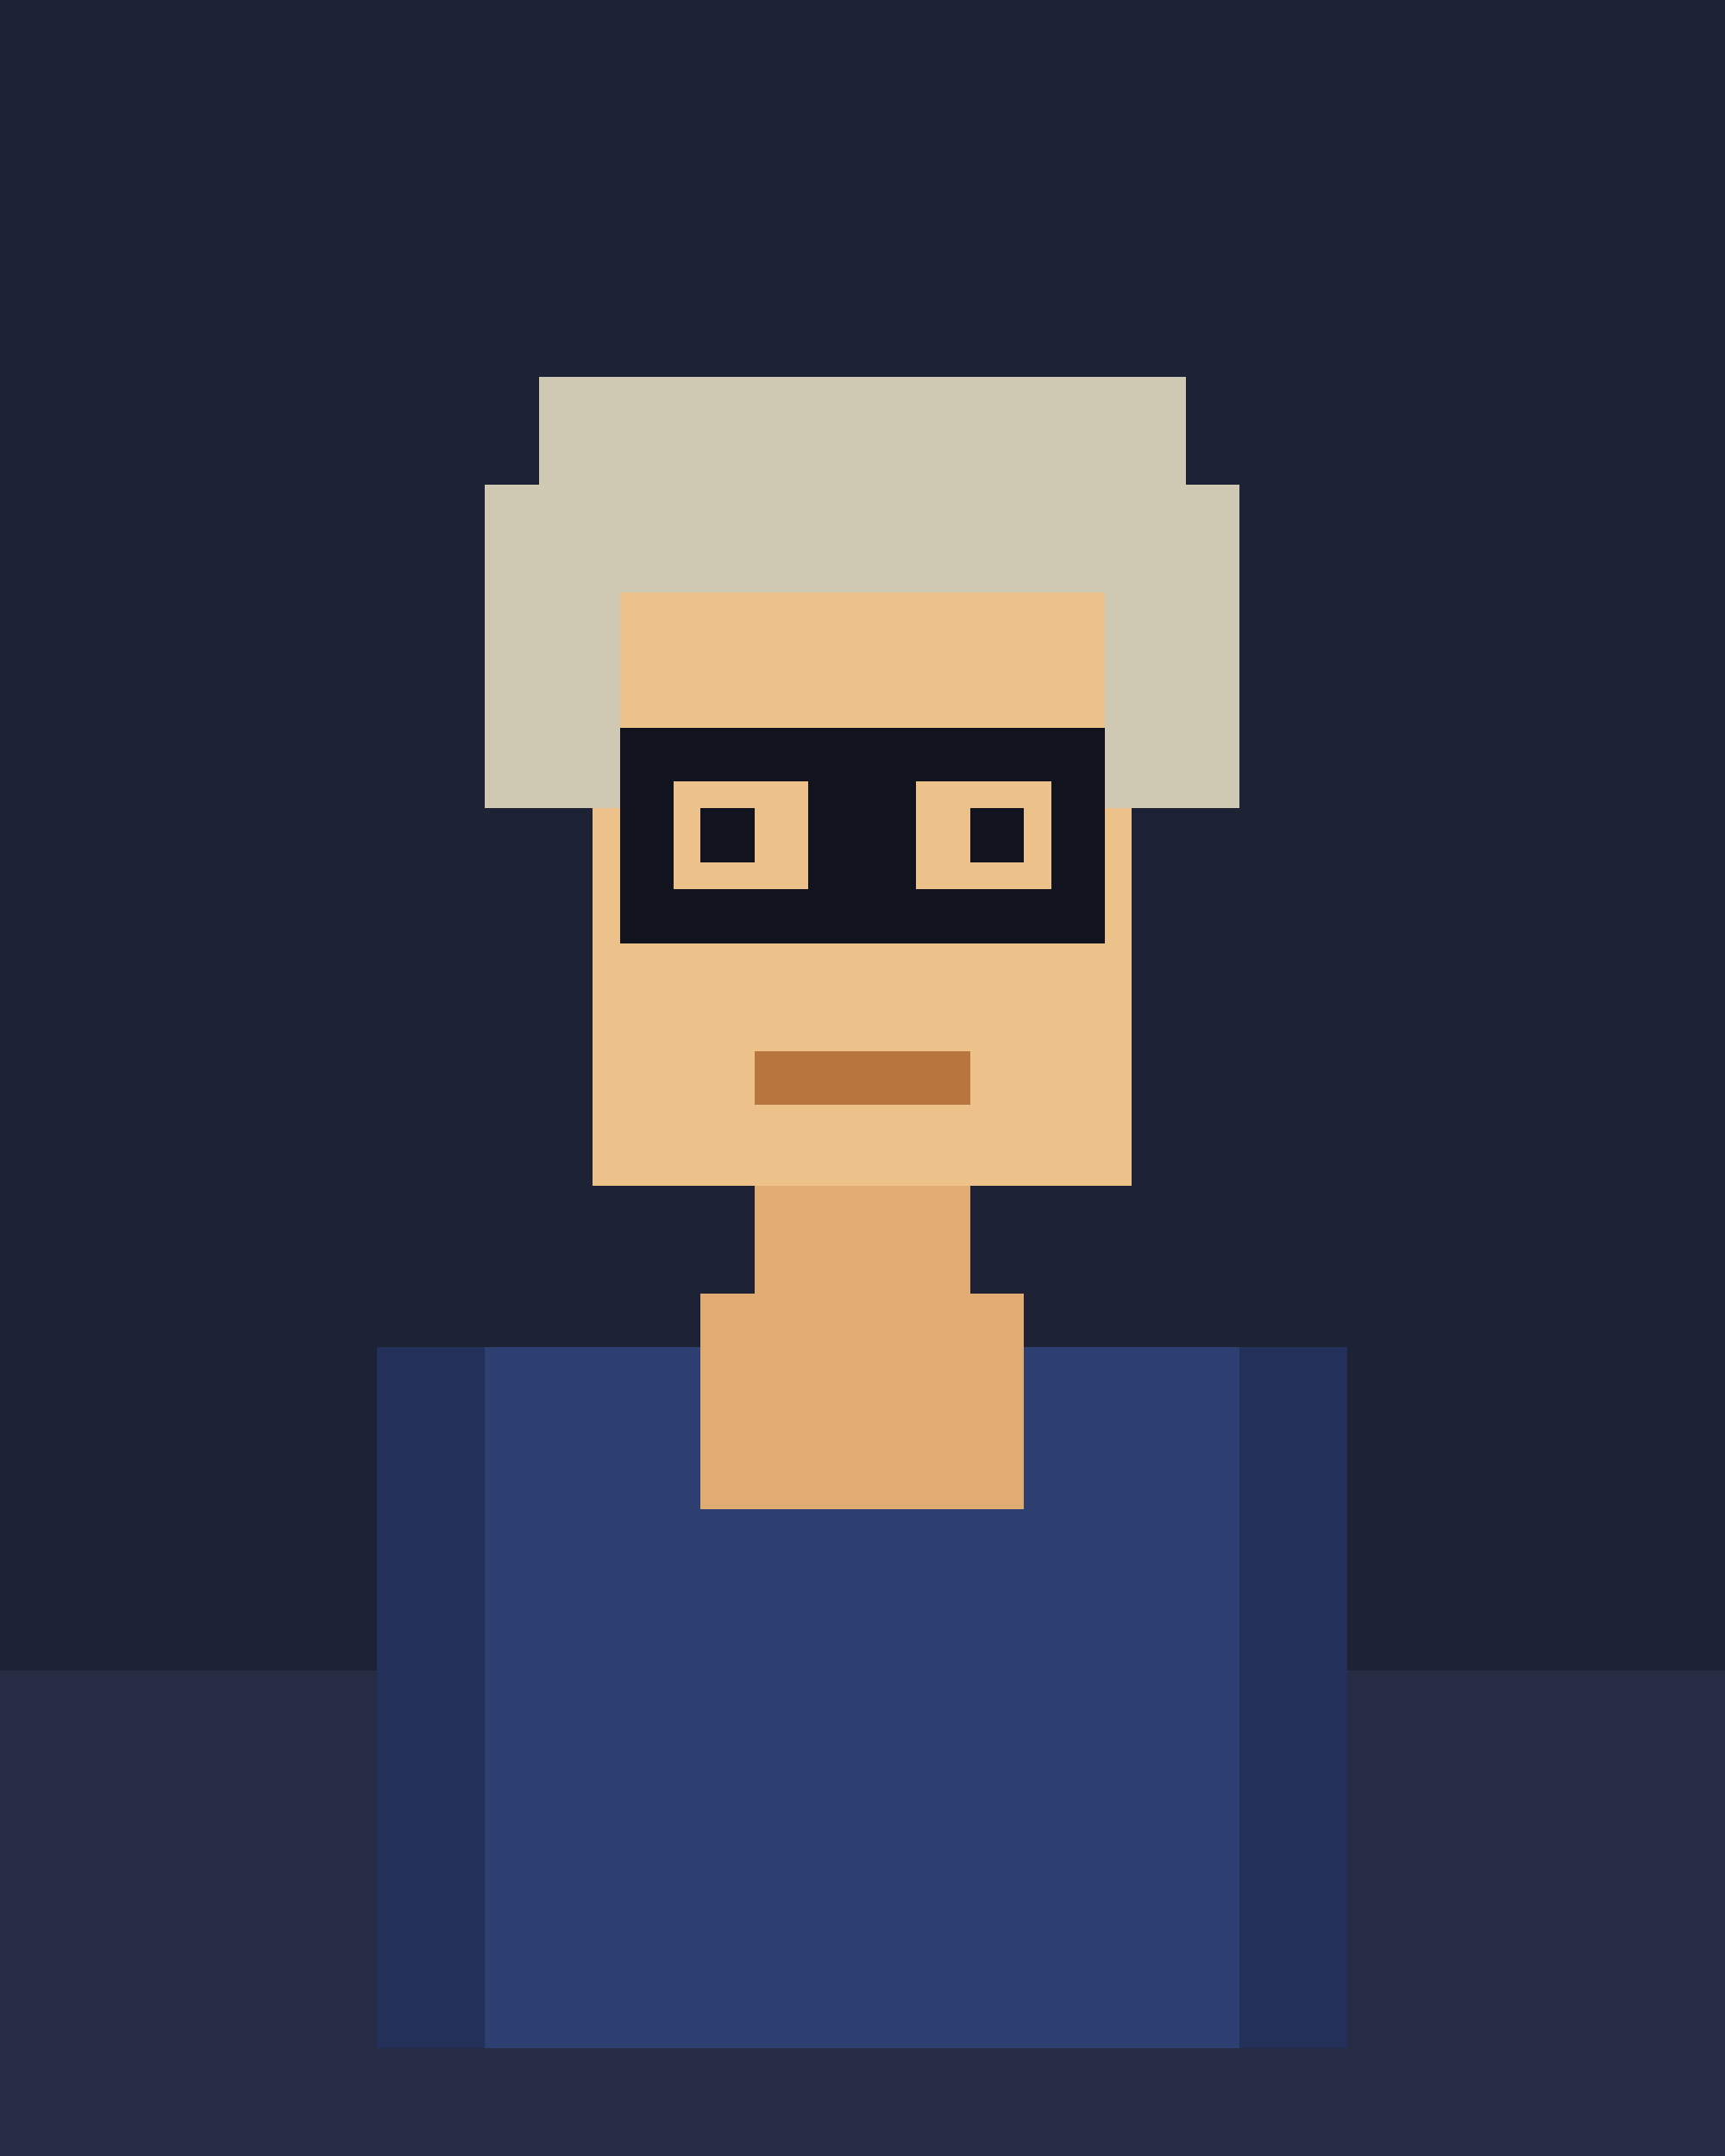
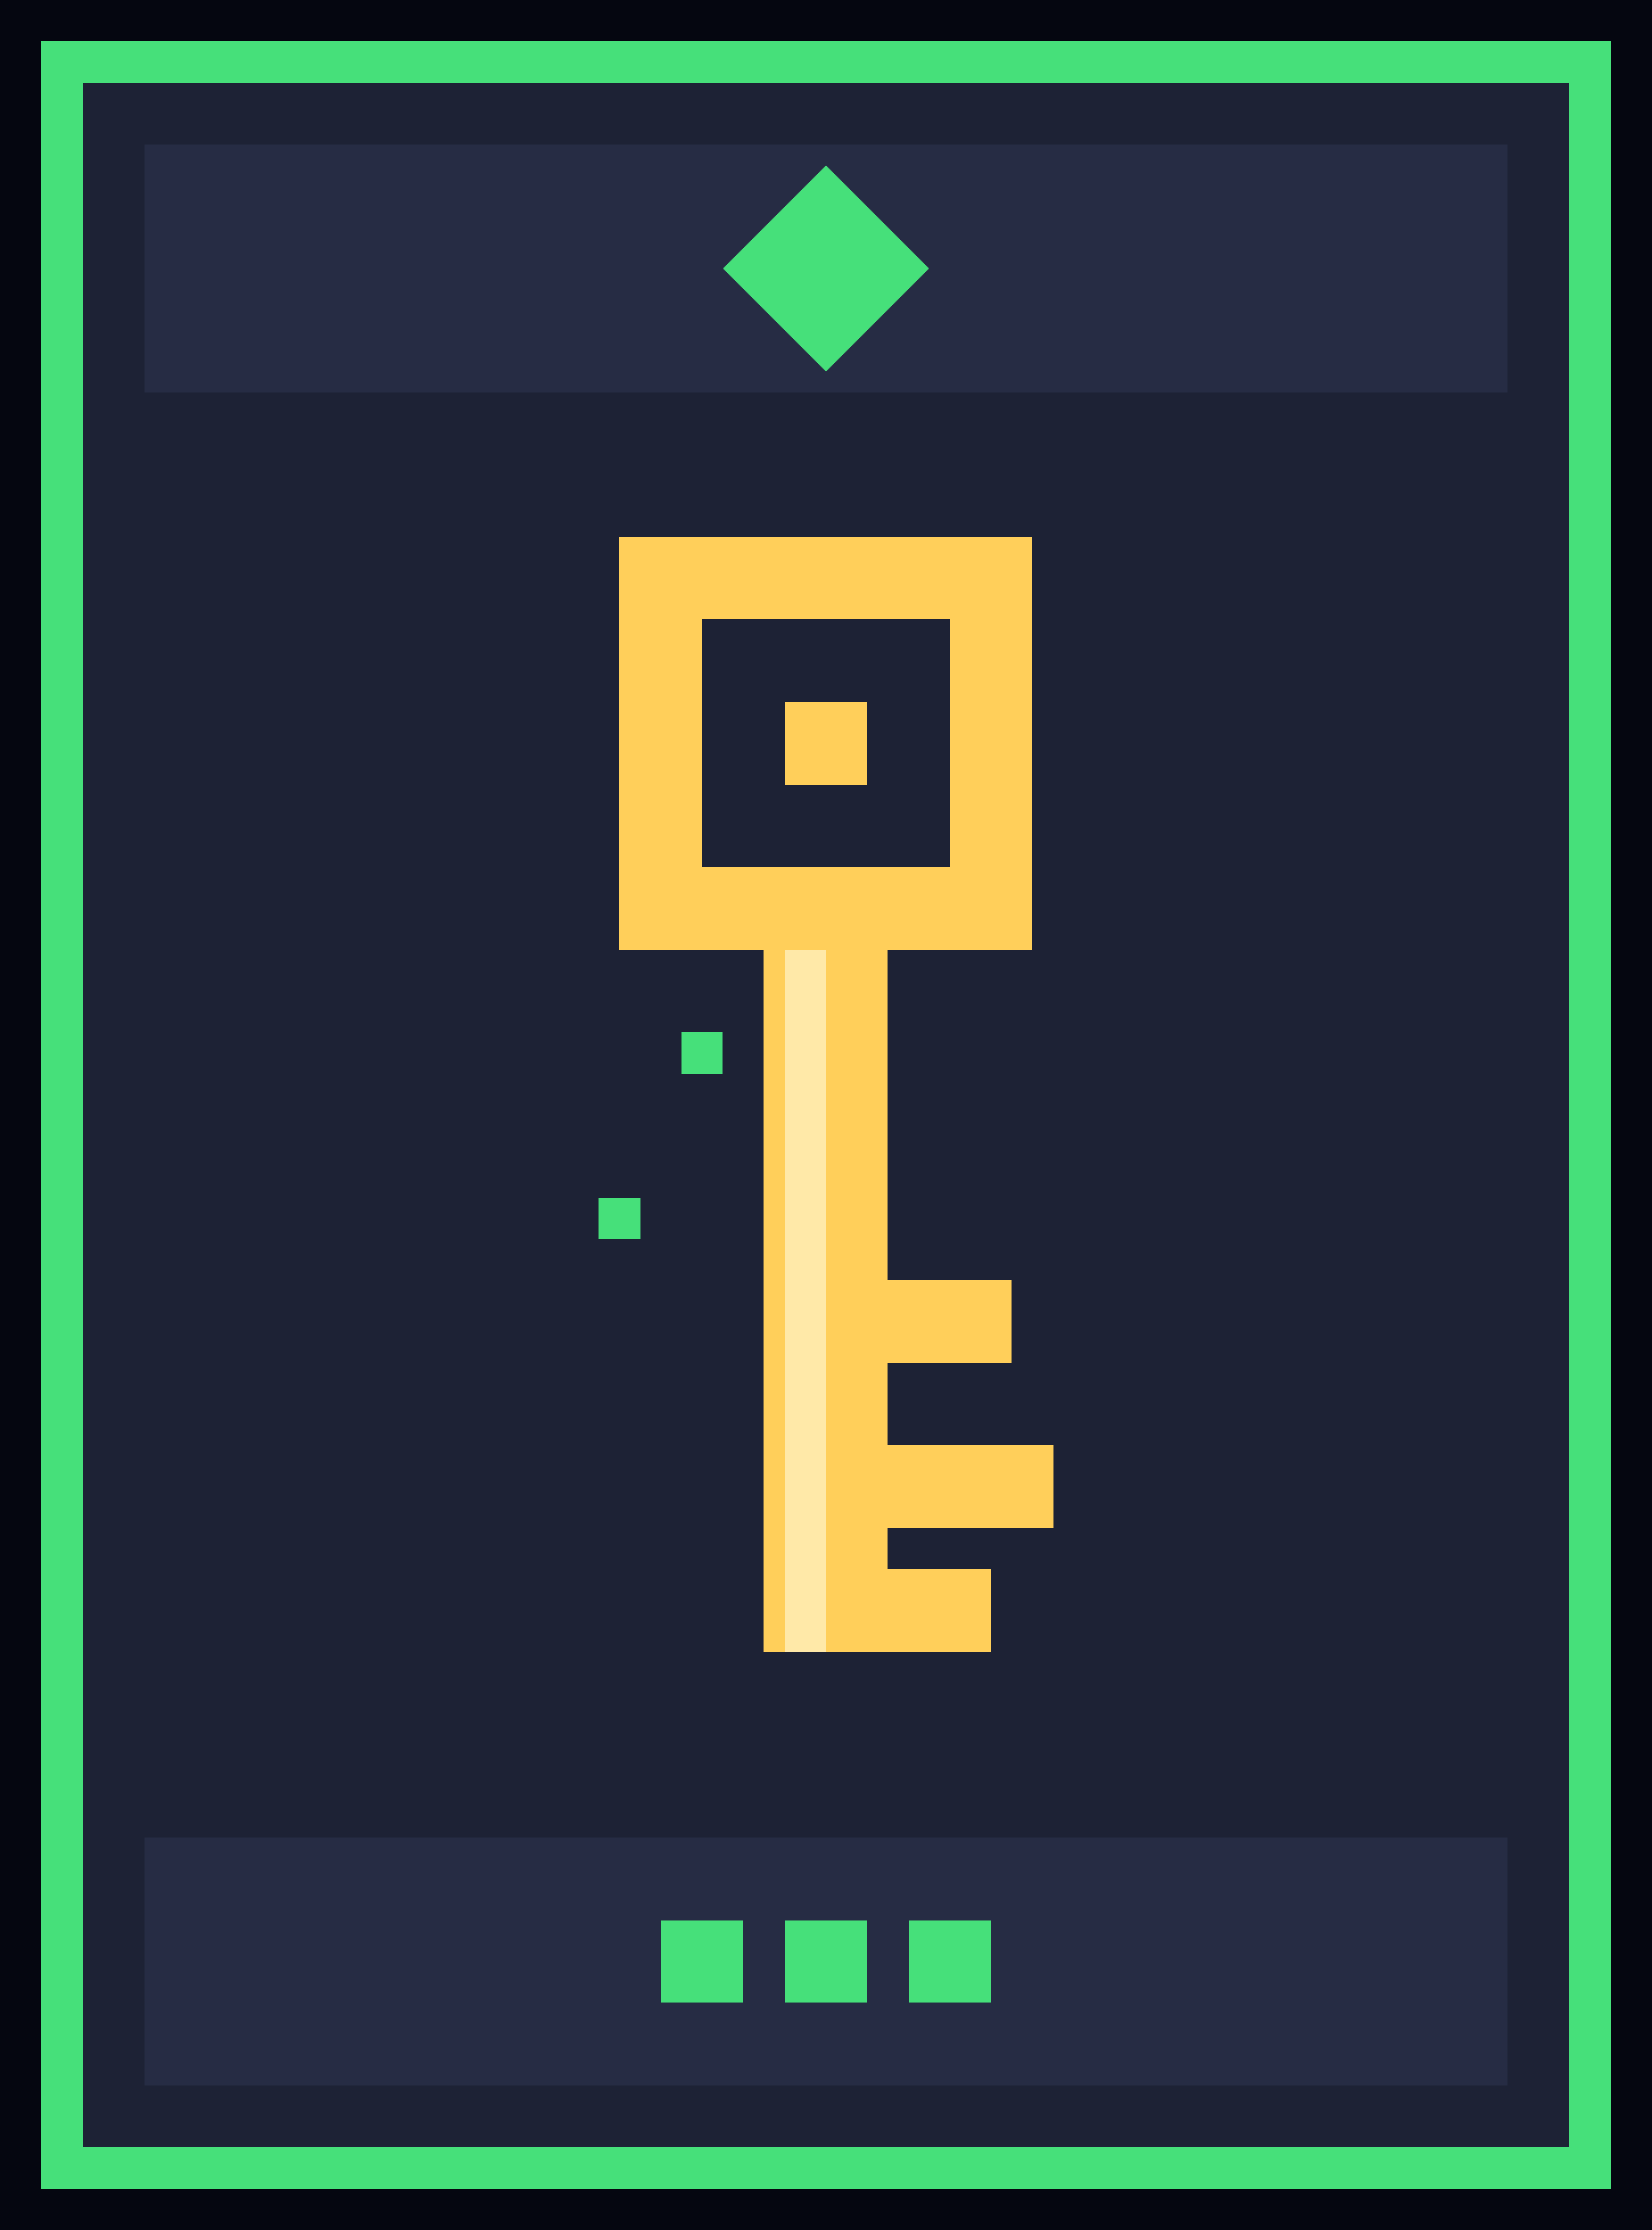
- <svg xmlns="http://www.w3.org/2000/svg" viewBox="0 0 64 80" shape-rendering="crispEdges" role="img" aria-label="Stylized pixel portrait of an older woman philosopher with short grey hair and glasses">
-   <rect width="64" height="80" fill="#1d2235" />
-   <rect y="62" width="64" height="18" fill="#262c44" />
-   <rect x="14" y="50" width="36" height="26" fill="#22305a" />
-   <rect x="18" y="50" width="28" height="26" fill="#2e3f72" />
-   <rect x="26" y="48" width="12" height="8" fill="#e0ac72" />
-   <rect x="28" y="42" width="8" height="8" fill="#e0ac72" />
-   <rect x="22" y="18" width="20" height="26" fill="#ecc18a" />
-   <rect x="20" y="14" width="24" height="8" fill="#cfc9b4" />
-   <rect x="18" y="18" width="5" height="12" fill="#cfc9b4" />
-   <rect x="41" y="18" width="5" height="12" fill="#cfc9b4" />
-   <rect x="24" y="28" width="7" height="6" fill="none" stroke="#11131f" stroke-width="2" />
-   <rect x="33" y="28" width="7" height="6" fill="none" stroke="#11131f" stroke-width="2" />
-   <rect x="31" y="30" width="2" height="2" fill="#11131f" />
-   <rect x="26" y="30" width="2" height="2" fill="#11131f" />
-   <rect x="36" y="30" width="2" height="2" fill="#11131f" />
-   <rect x="28" y="39" width="8" height="2" fill="#b8763f" />
+ <svg xmlns="http://www.w3.org/2000/svg" viewBox="0 0 80 108" shape-rendering="crispEdges" role="img" aria-label="Relic card: a key — O'Neill's test of treating others as ends, asking whether those affected could actually consent (no deception, no coercion)">
+   <rect width="80" height="108" fill="#050610" />
+   <rect x="2" y="2" width="76" height="104" fill="#46e07a" />
+   <rect x="4" y="4" width="72" height="100" fill="#1d2235" />
+   <rect x="7" y="7" width="66" height="12" fill="#262c44" />
+   <polygon points="40,8 45,13 40,18 35,13" fill="#46e07a" />
+   <rect x="7" y="89" width="66" height="12" fill="#262c44" />
+   <rect x="32" y="93" width="4" height="4" fill="#46e07a" />
+   <rect x="38" y="93" width="4" height="4" fill="#46e07a" />
+   <rect x="44" y="93" width="4" height="4" fill="#46e07a" />
+   <rect x="30" y="26" width="20" height="20" fill="#ffcf5a" />
+   <rect x="34" y="30" width="12" height="12" fill="#1d2235" />
+   <rect x="38" y="34" width="4" height="4" fill="#ffcf5a" />
+   <rect x="37" y="46" width="6" height="34" fill="#ffcf5a" />
+   <rect x="38" y="46" width="2" height="34" fill="#ffe9a8" />
+   <rect x="43" y="62" width="6" height="4" fill="#ffcf5a" />
+   <rect x="43" y="70" width="8" height="4" fill="#ffcf5a" />
+   <rect x="43" y="76" width="5" height="4" fill="#ffcf5a" />
+   <rect x="33" y="50" width="2" height="2" fill="#46e07a" />
+   <rect x="29" y="58" width="2" height="2" fill="#46e07a" />
</svg>
